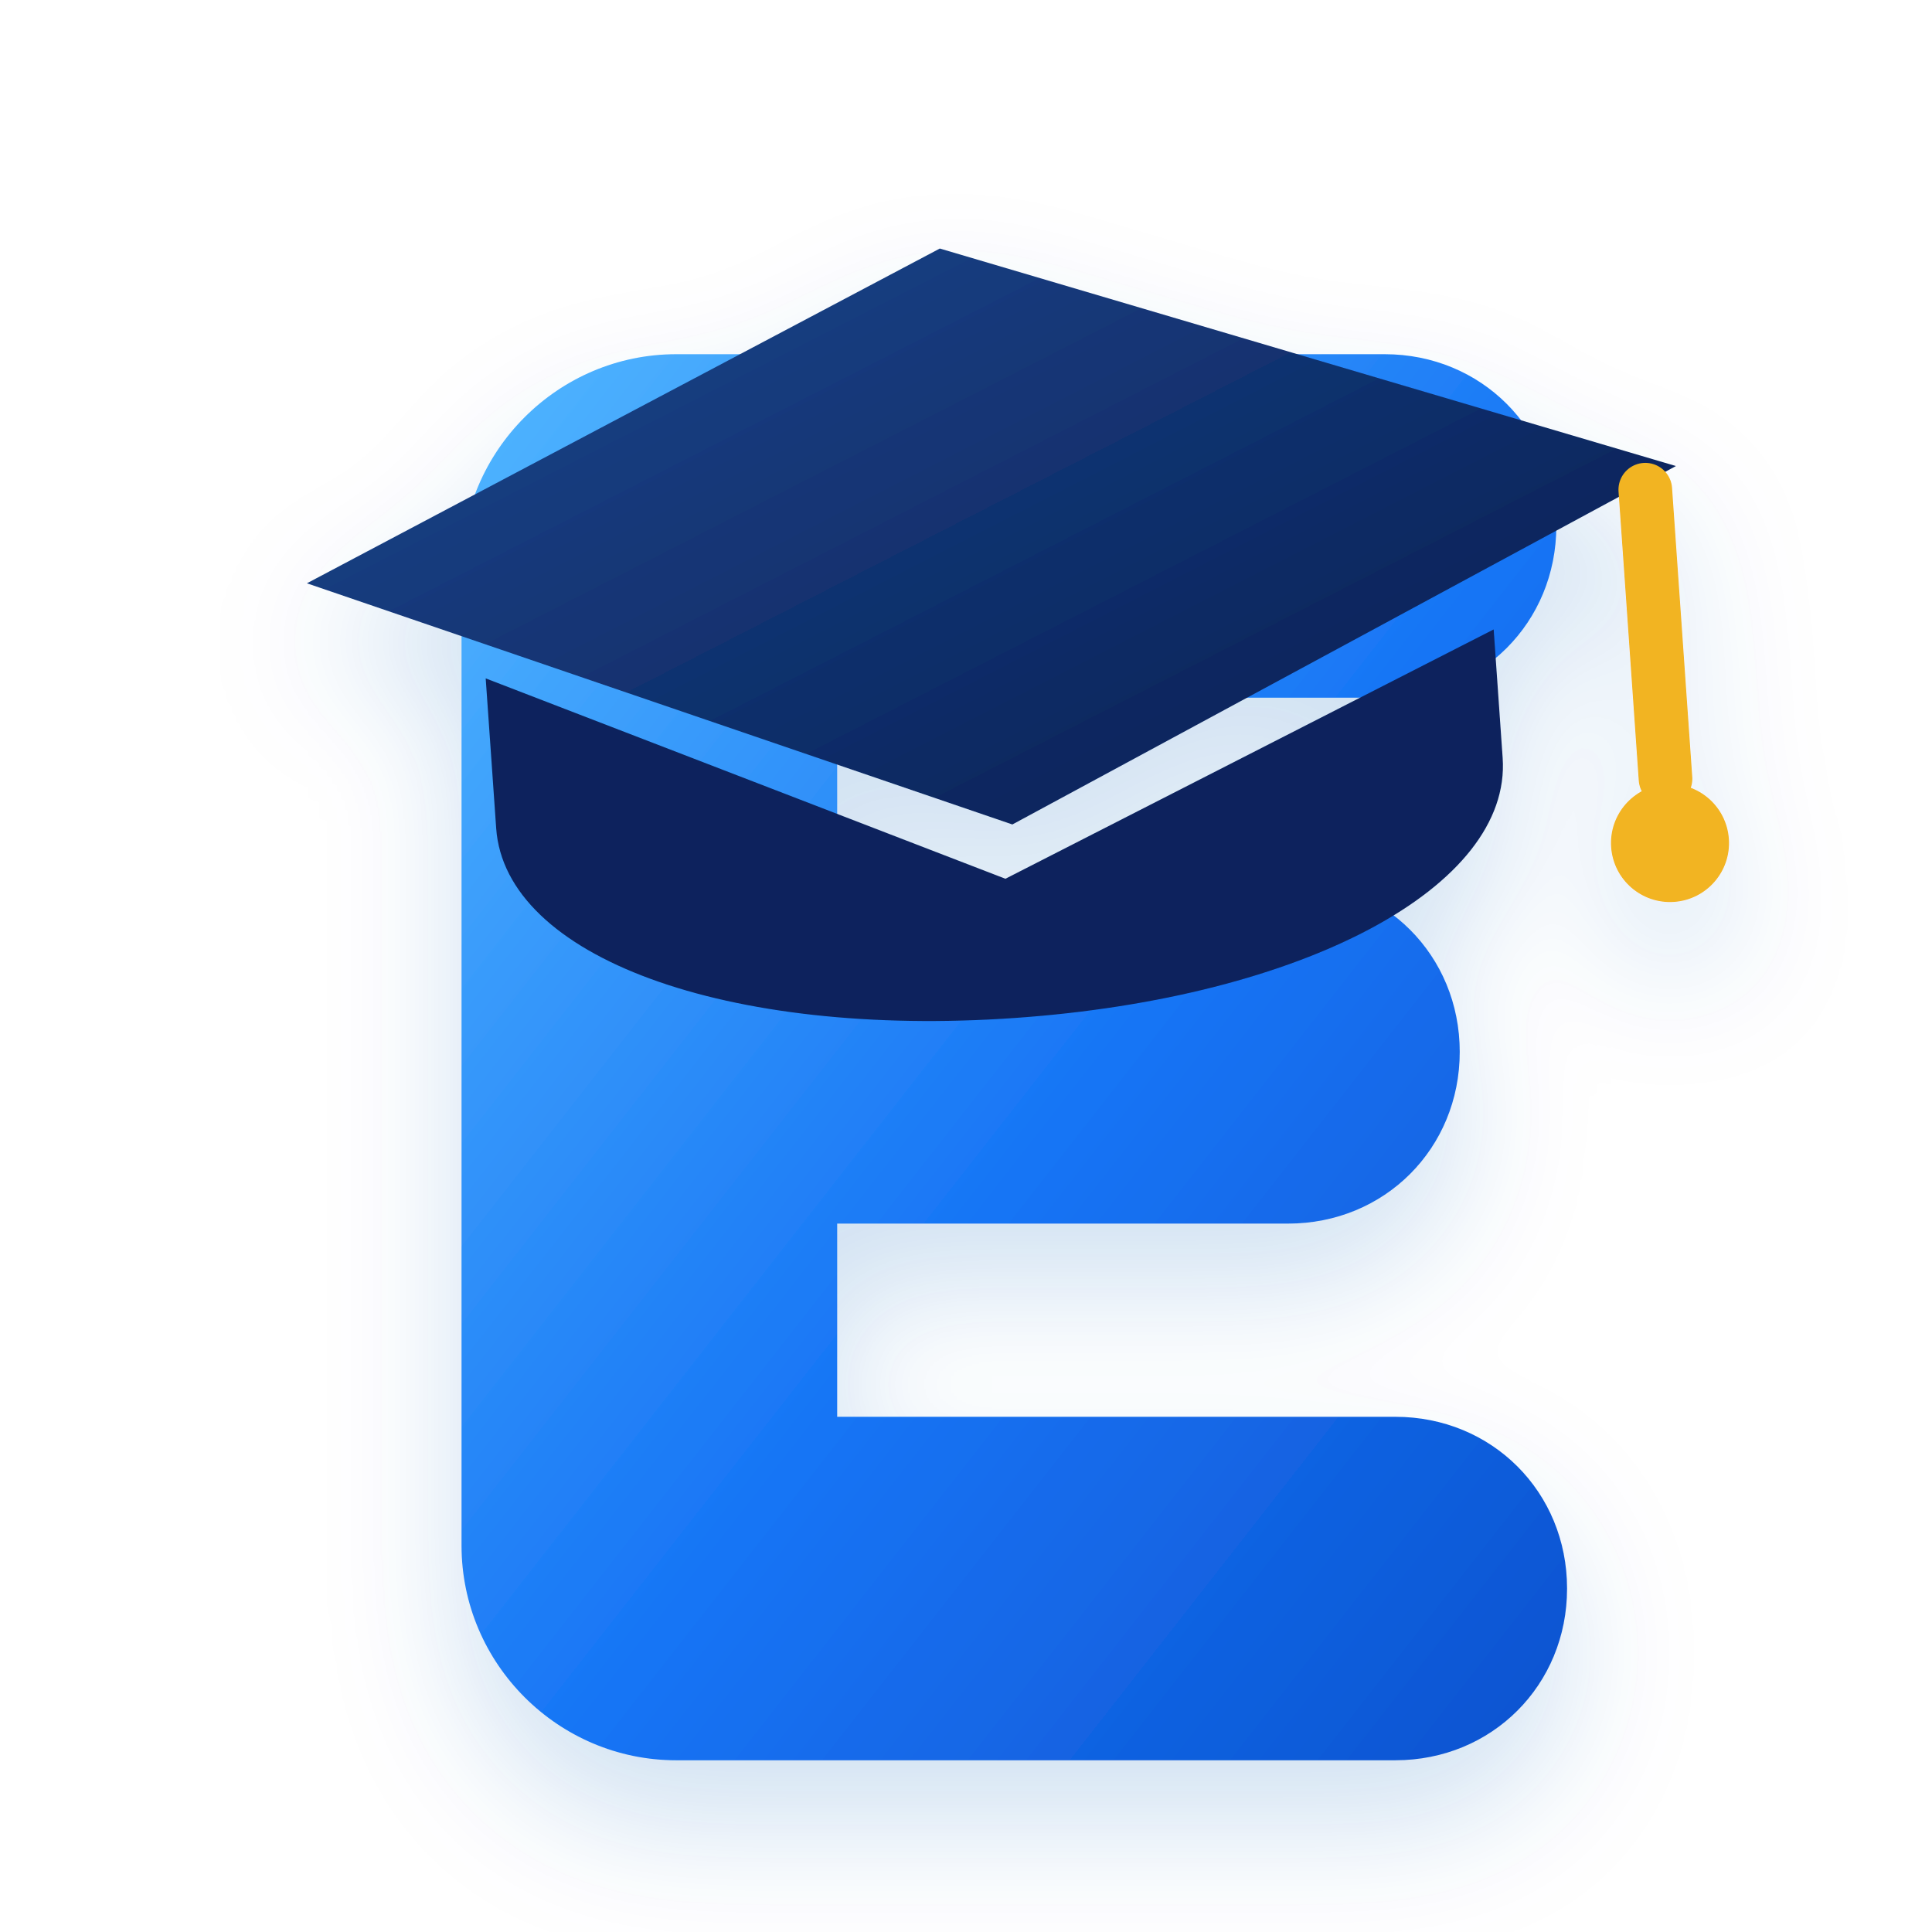
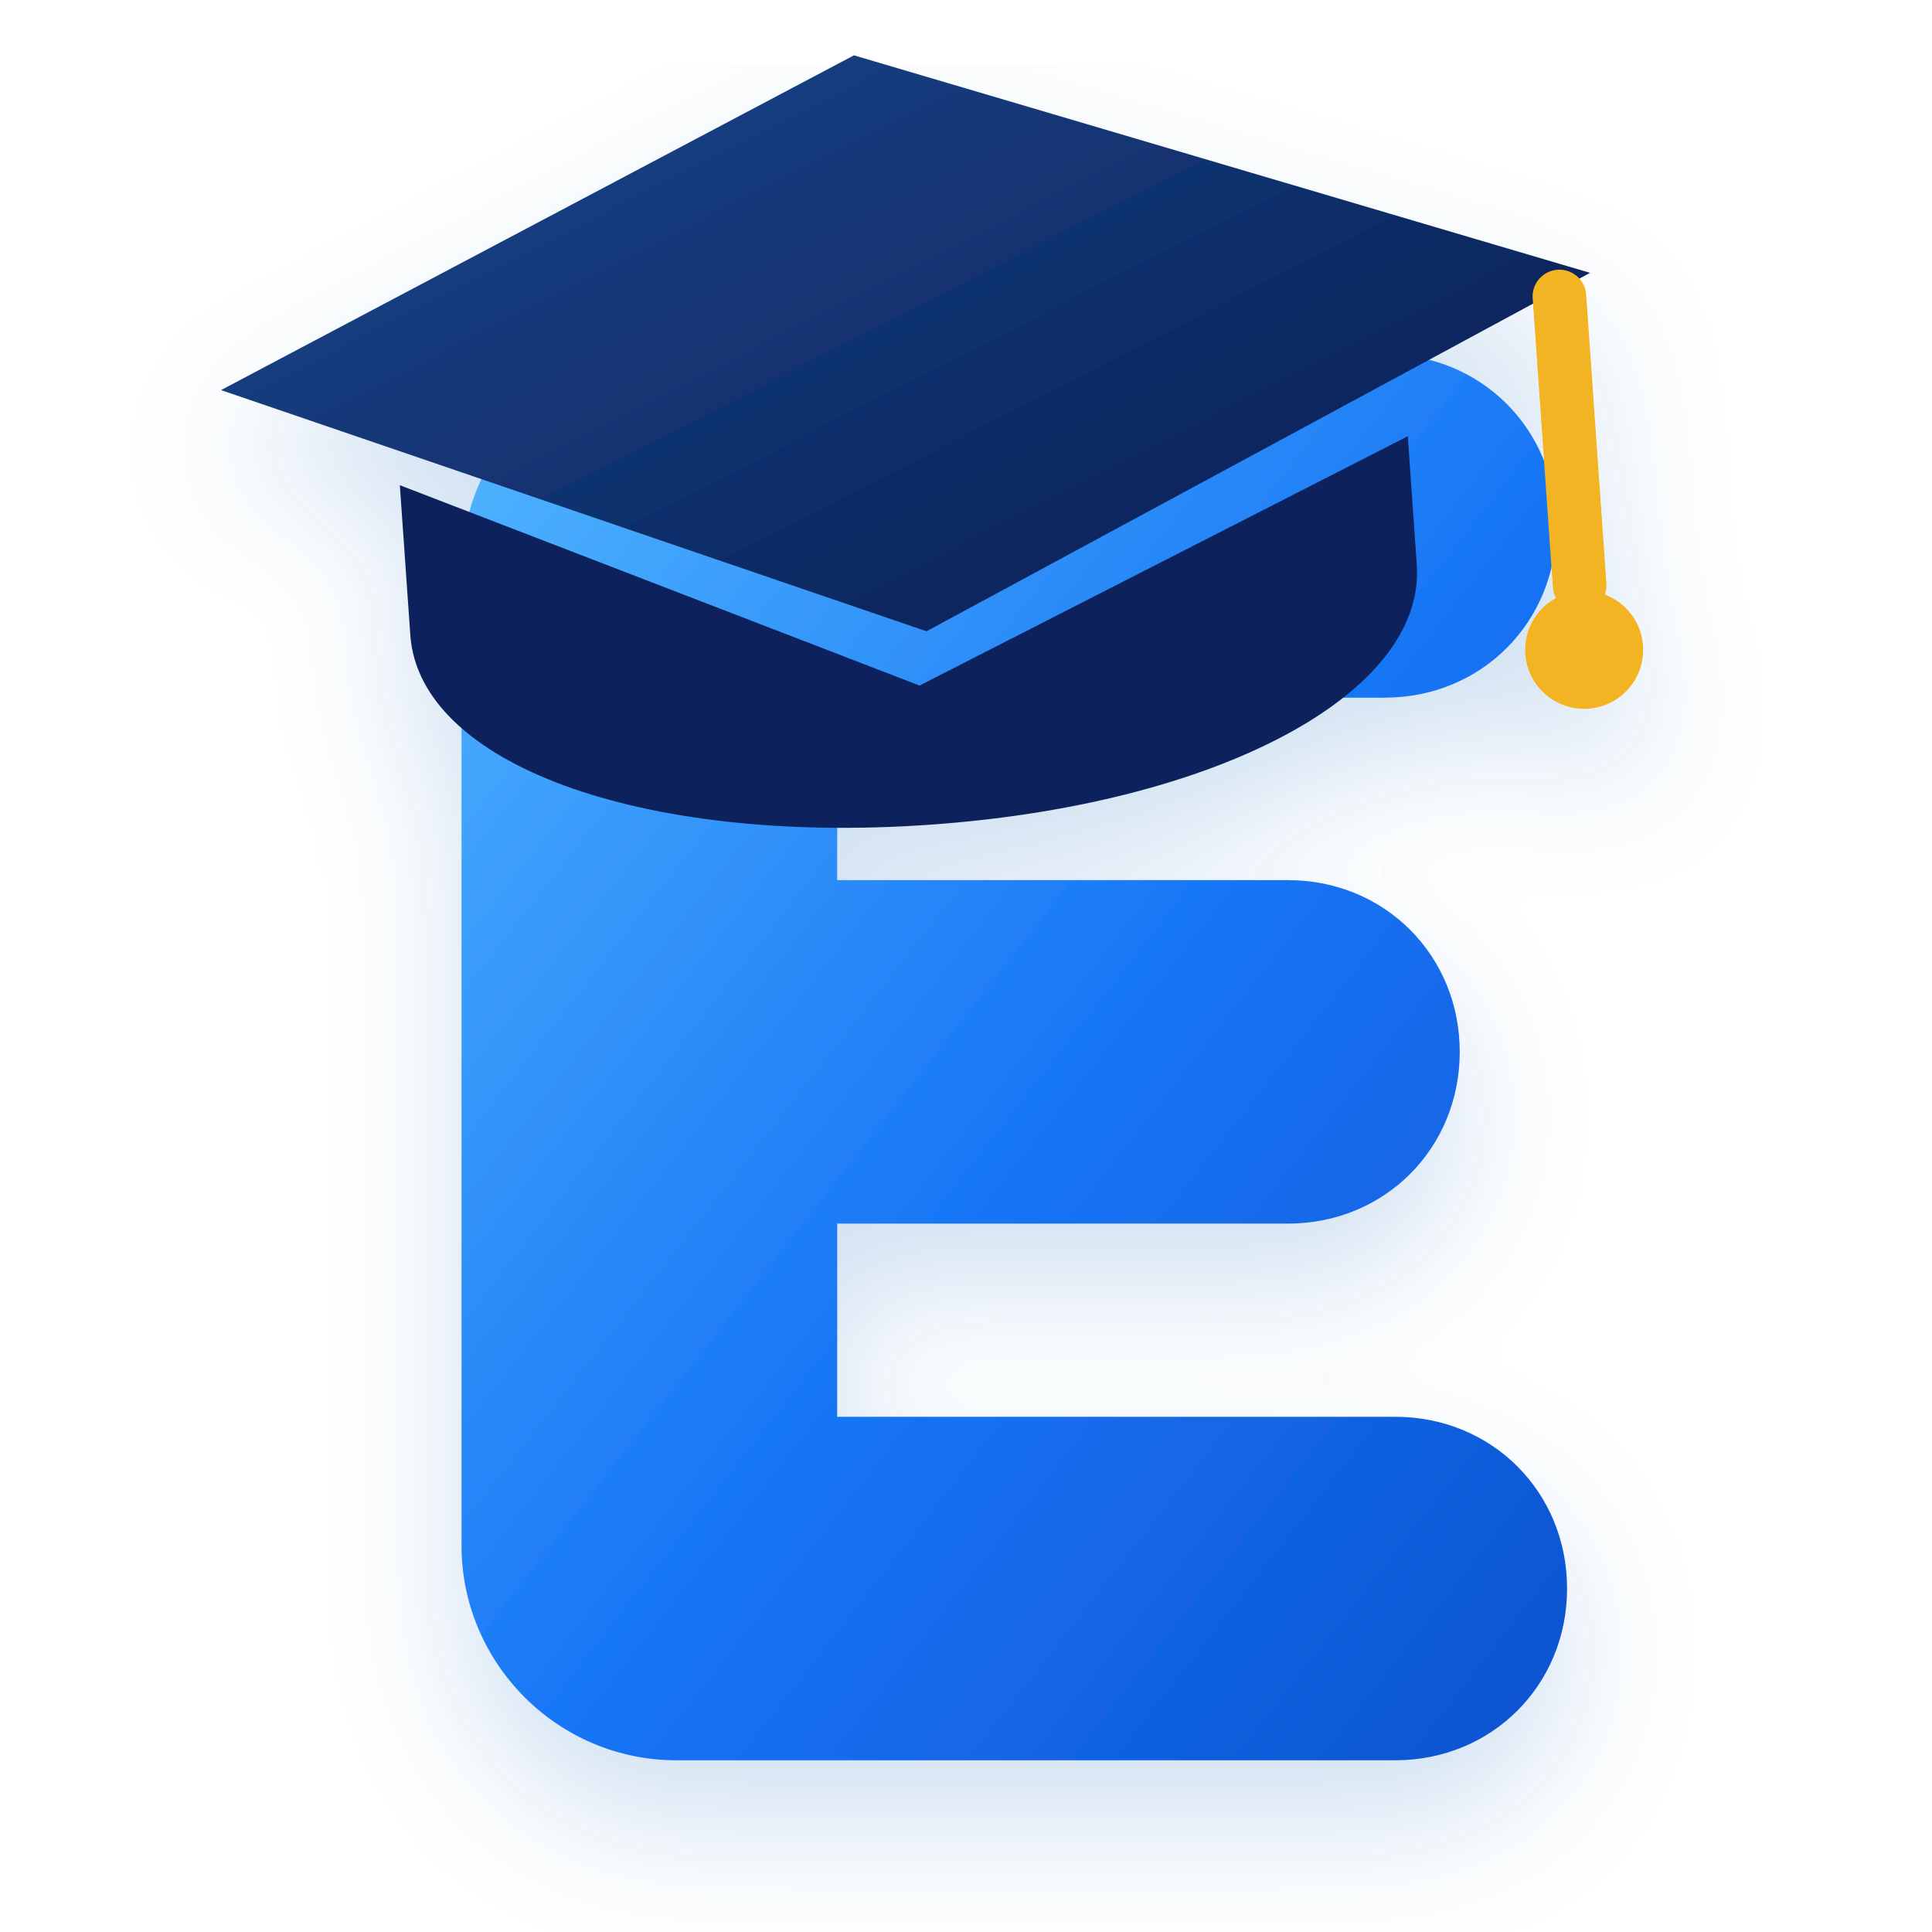
<svg xmlns="http://www.w3.org/2000/svg" viewBox="0 0 180 180" role="img" aria-labelledby="title desc">
  <defs>
    <linearGradient id="body" x1="0" y1="0" x2="1" y2="1">
      <stop stop-color="#52b7ff" />
      <stop offset=".55" stop-color="#1674f5" />
      <stop offset="1" stop-color="#0d52cf" />
    </linearGradient>
    <linearGradient id="cap" x1="0" y1="0" x2="1" y2="1">
      <stop stop-color="#1b478f" />
      <stop offset="1" stop-color="#071b4d" />
    </linearGradient>
    <filter id="shadow" x="-30%" y="-30%" width="160%" height="175%">
      <feDropShadow dx="0" dy="6" stdDeviation="6" flood-color="#1559b7" flood-opacity=".18" />
    </filter>
  </defs>
  <g filter="url(#shadow)">
    <path fill="url(#body)" d="M43 53c0-11 9-20 20-20h66c9 0 16 7 16 16s-7 16-16 16H78v17h42c9 0 16 7 16 16s-7 16-16 16H78v18h52c9 0 16 7 16 16s-7 16-16 16H63c-11 0-20-9-20-20V53z" />
-     <g transform="rotate(-4 91 58)">
+     <g transform="translate(-8 -18) rotate(-4 91 58)">
      <path fill="url(#cap)" d="M29 50 90 23l67 25-64 29z" />
      <path fill="#0a245d" d="M45 60v14c0 12 20 21 47 21s47-9 47-21V62L92 82z" />
      <path d="M154 50v27" stroke="#f2b423" stroke-width="5" stroke-linecap="round" />
      <circle cx="154" cy="83" r="5.5" fill="#f2b423" />
    </g>
  </g>
</svg>
